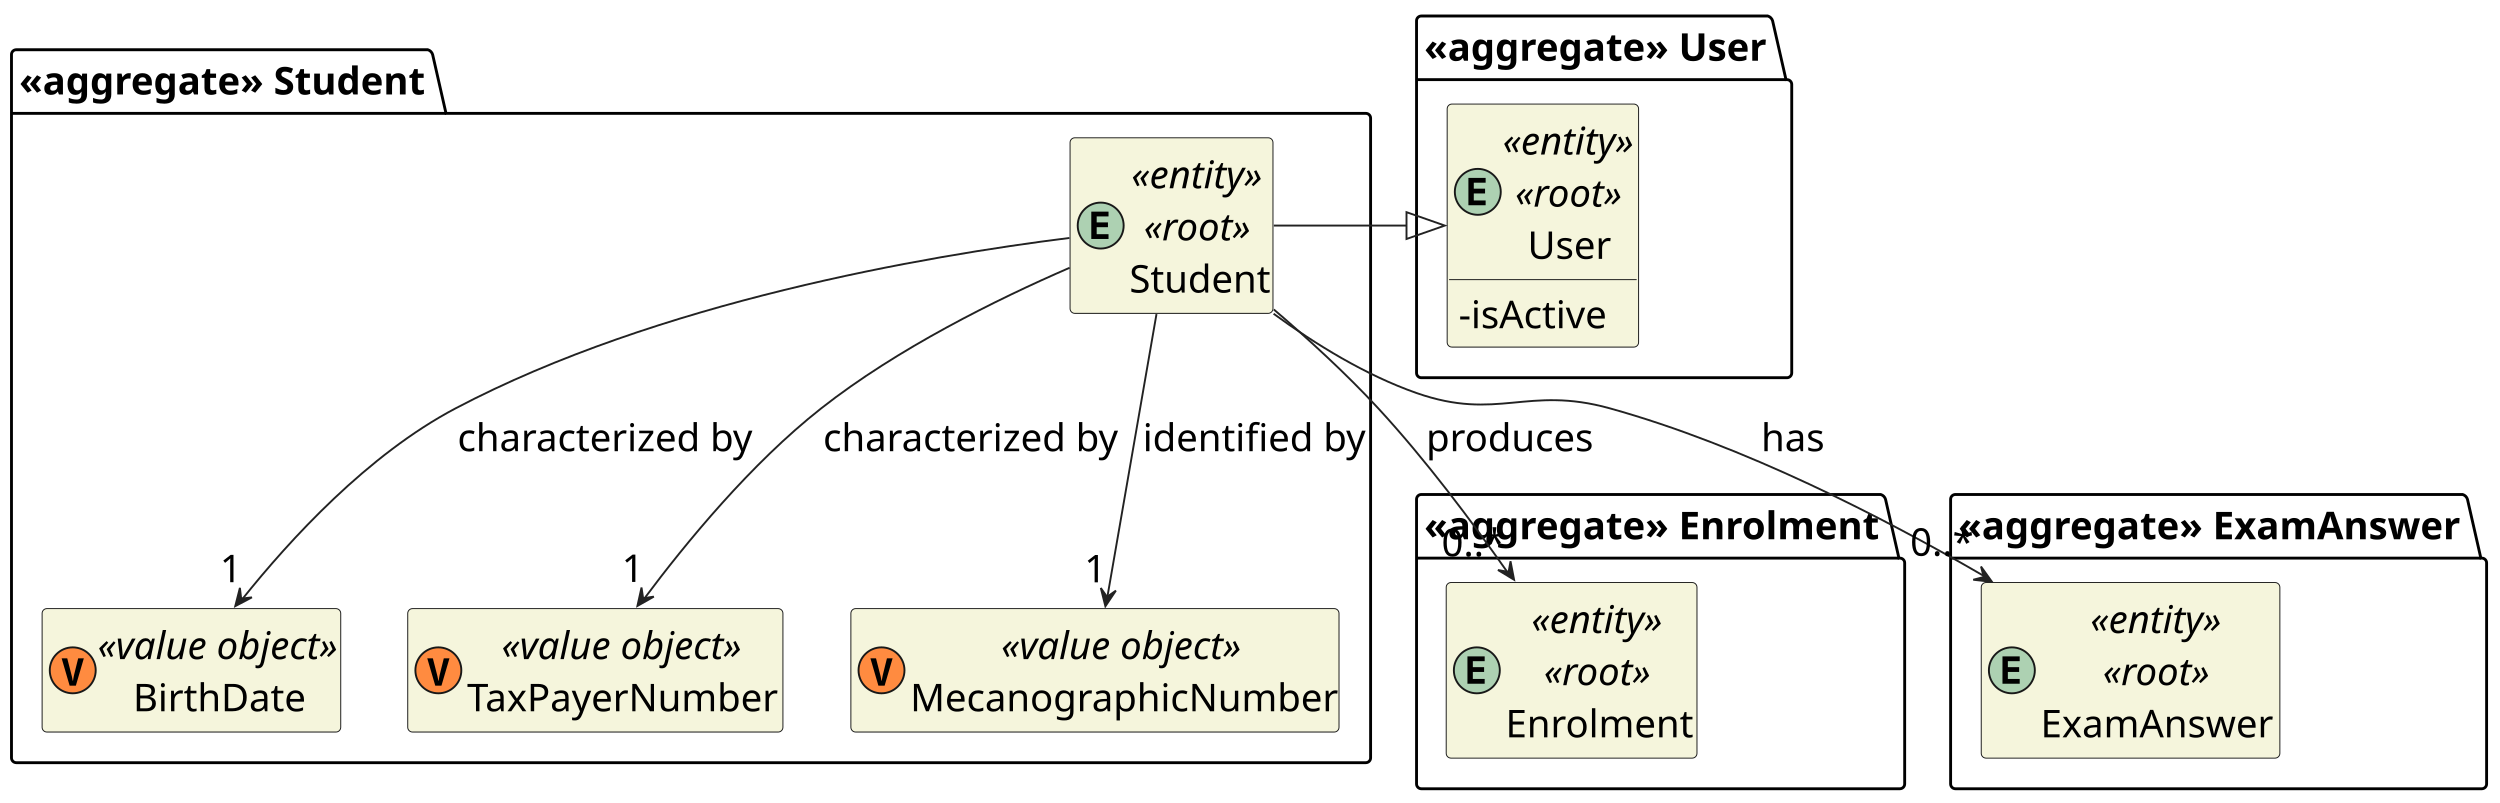
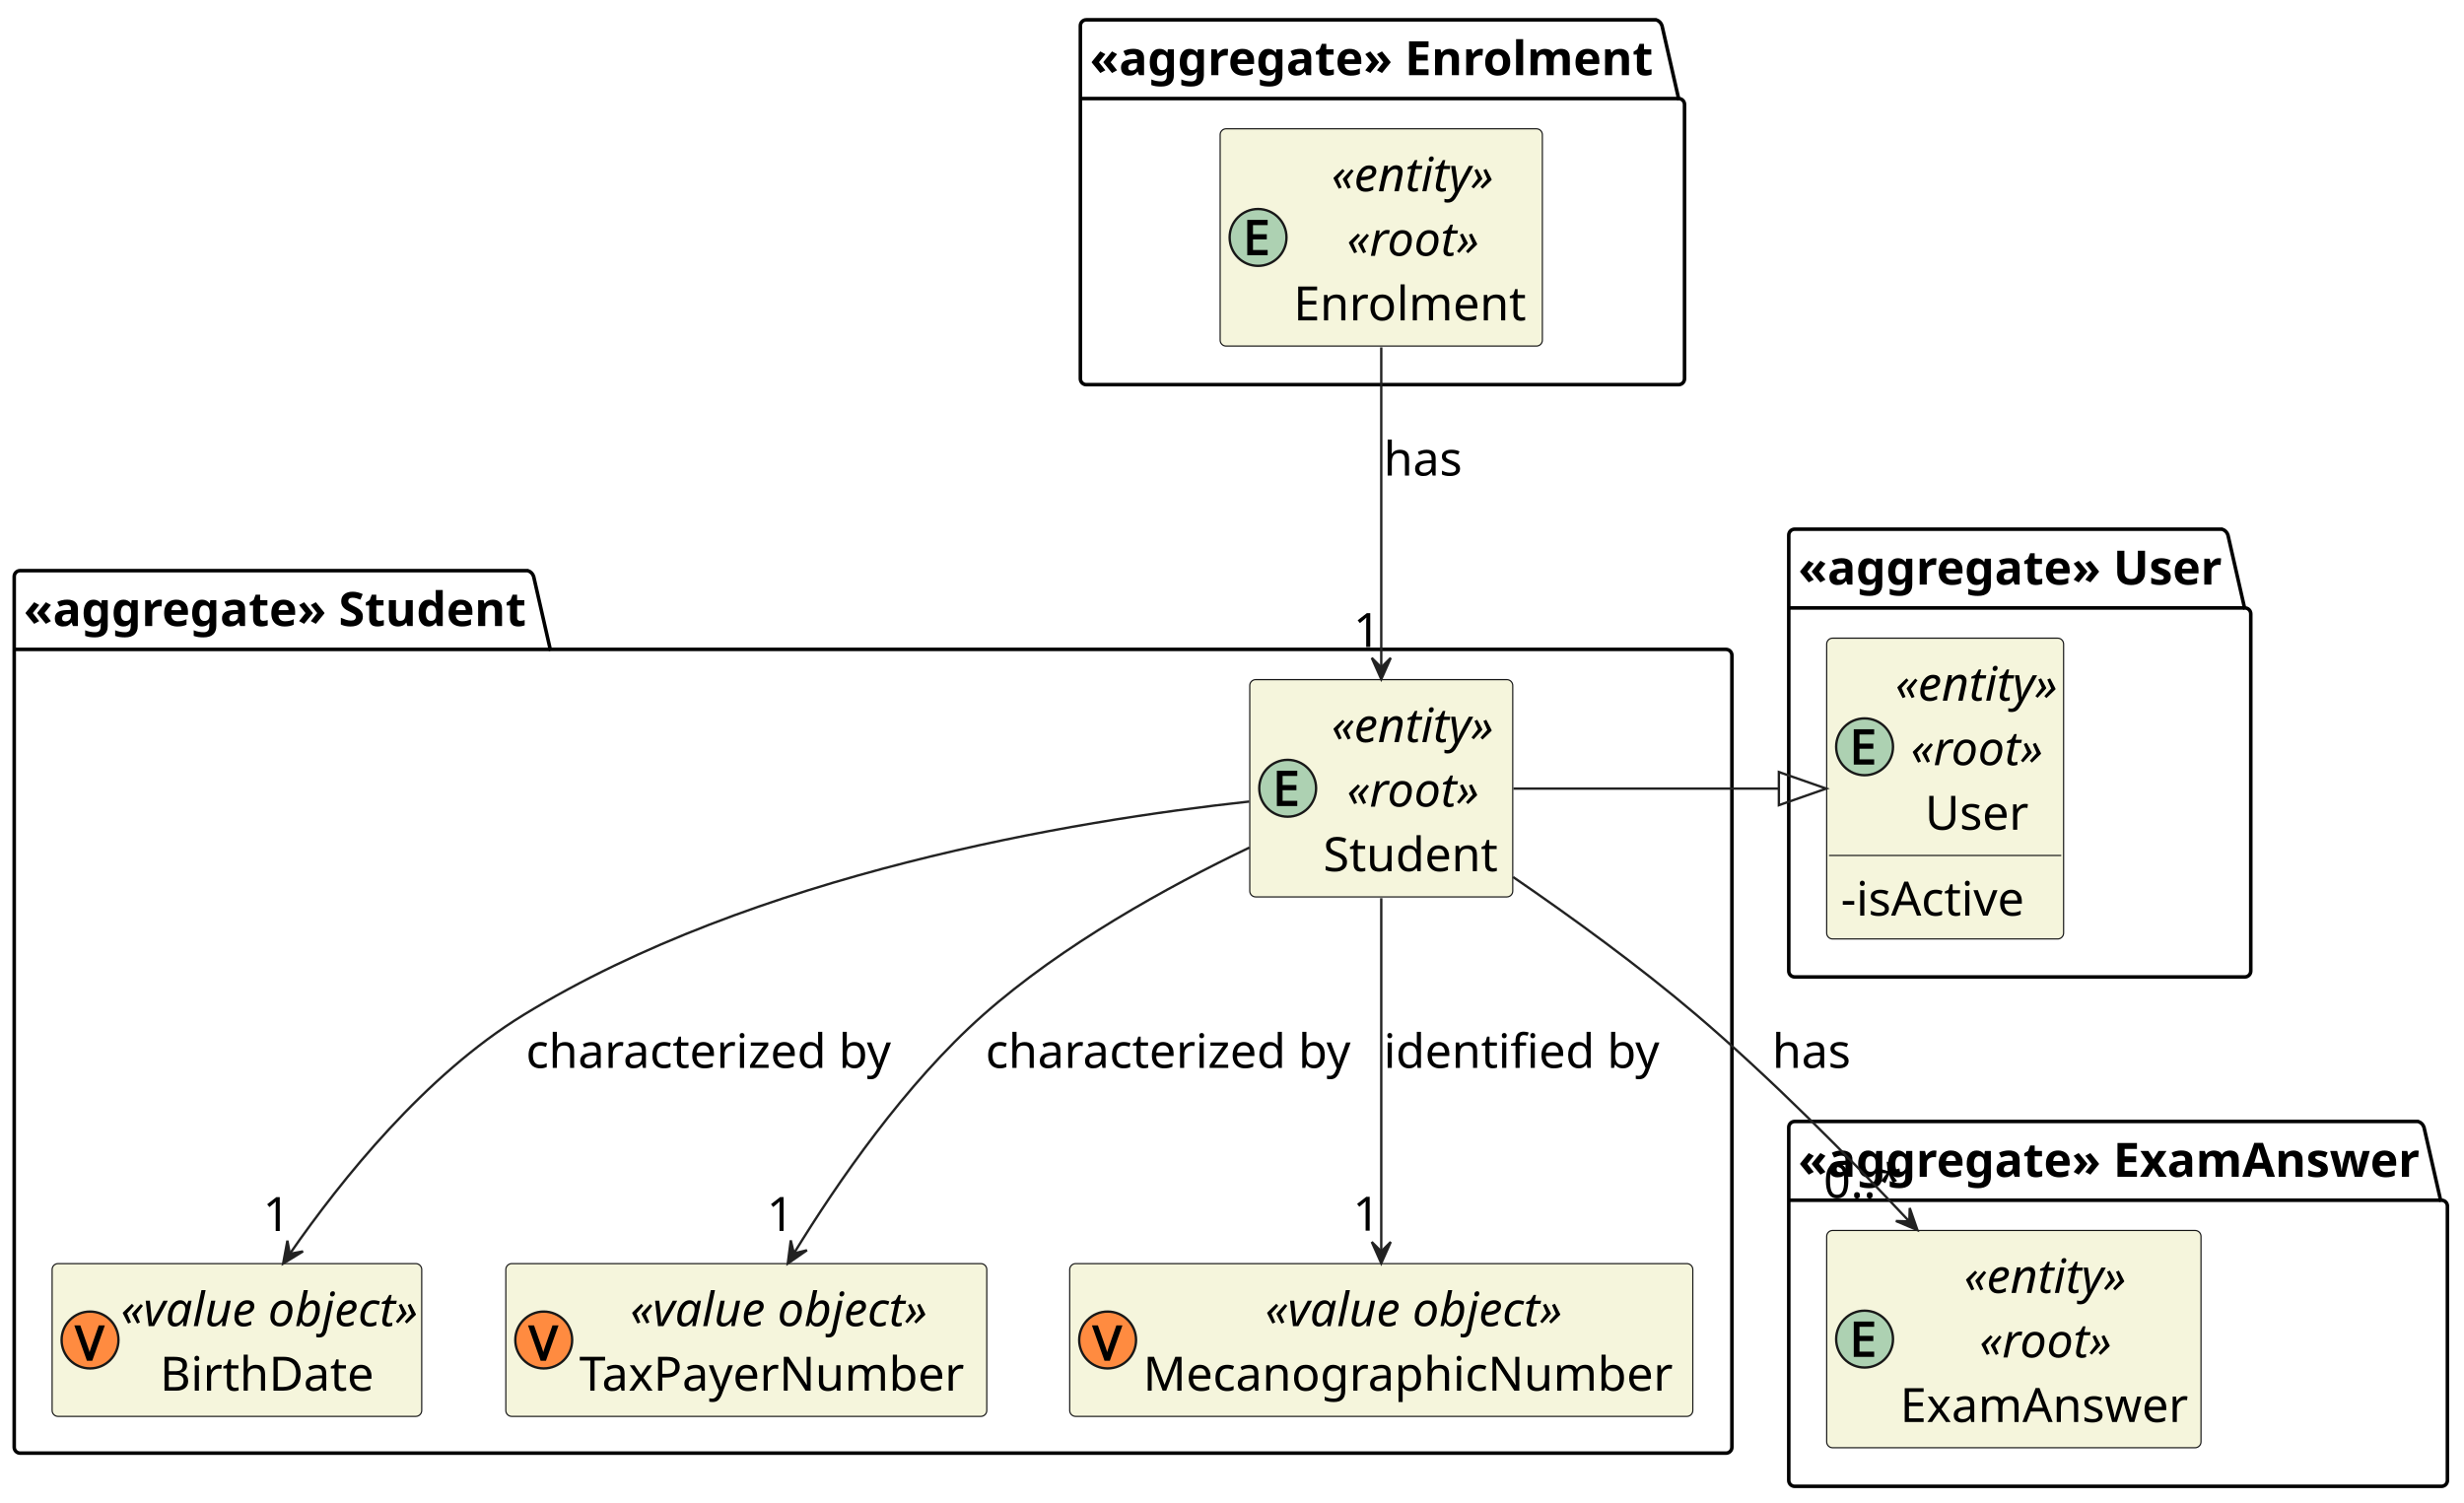
- <svg xmlns="http://www.w3.org/2000/svg" contentStyleType="text/css" height="419px" preserveAspectRatio="none" style="width:1306px;height:419px;background:#FFFFFF;" version="1.1" viewBox="0 0 1306 419" width="1306px" zoomAndPan="magnify">
+ <svg xmlns="http://www.w3.org/2000/svg" contentStyleType="text/css" height="634px" preserveAspectRatio="none" style="width:1040px;height:634px;background:#FFFFFF;" version="1.1" viewBox="0 0 1040 634" width="1040px" zoomAndPan="magnify">
  <defs />
  <g>
    <g id="cluster_&lt;&lt;aggregate&gt;&gt; User">
-       <path d="M742.5,8.36 L923.5,8.36 A3.75,3.75 0 0 1 926,10.86 L933,41.6 L933.5,41.6 A2.5,2.5 0 0 1 936,44.1 L936,194.82 A2.5,2.5 0 0 1 933.5,197.32 L742.5,197.32 A2.5,2.5 0 0 1 740,194.82 L740,10.86 A2.5,2.5 0 0 1 742.5,8.36 " fill="none" style="stroke:#000000;stroke-width:1.5;" />
-       <line style="stroke:#000000;stroke-width:1.5;" x1="740" x2="933" y1="41.6" y2="41.6" />
-       <text fill="#000000" font-family="sans-serif" font-size="20" font-weight="bold" lengthAdjust="spacing" textLength="180" x="744" y="31.74">«aggregate» User</text>
+       <path d="M757.5,223.36 L937.875,223.36 A3.75,3.75 0 0 1 940.375,225.86 L947.375,256.6 L947.5,256.6 A2.5,2.5 0 0 1 950,259.1 L950,409.86 A2.5,2.5 0 0 1 947.5,412.36 L757.5,412.36 A2.5,2.5 0 0 1 755,409.86 L755,225.86 A2.5,2.5 0 0 1 757.5,223.36 " fill="none" style="stroke:#000000;stroke-width:1.5;" />
+       <line style="stroke:#000000;stroke-width:1.5;" x1="755" x2="947.375" y1="256.6" y2="256.6" />
+       <text fill="#000000" font-family="sans-serif" font-size="20" font-weight="bold" lengthAdjust="spacing" textLength="179.375" x="759" y="246.74">«aggregate» User</text>
    </g>
    <g id="cluster_&lt;&lt;aggregate&gt;&gt; Enrolment">
-       <path d="M742.5,258.32 L982.5,258.32 A3.75,3.75 0 0 1 985,260.82 L992,291.56 L992.5,291.56 A2.5,2.5 0 0 1 995,294.06 L995,409.54 A2.5,2.5 0 0 1 992.5,412.04 L742.5,412.04 A2.5,2.5 0 0 1 740,409.54 L740,260.82 A2.5,2.5 0 0 1 742.5,258.32 " fill="none" style="stroke:#000000;stroke-width:1.5;" />
-       <line style="stroke:#000000;stroke-width:1.5;" x1="740" x2="992" y1="291.56" y2="291.56" />
-       <text fill="#000000" font-family="sans-serif" font-size="20" font-weight="bold" lengthAdjust="spacing" textLength="239" x="744" y="281.7">«aggregate» Enrolment</text>
+       <path d="M458.5,8.36 L699,8.36 A3.75,3.75 0 0 1 701.5,10.86 L708.5,41.6 L708.5,41.6 A2.5,2.5 0 0 1 711,44.1 L711,159.86 A2.5,2.5 0 0 1 708.5,162.36 L458.5,162.36 A2.5,2.5 0 0 1 456,159.86 L456,10.86 A2.5,2.5 0 0 1 458.5,8.36 " fill="none" style="stroke:#000000;stroke-width:1.5;" />
+       <line style="stroke:#000000;stroke-width:1.5;" x1="456" x2="708.5" y1="41.6" y2="41.6" />
+       <text fill="#000000" font-family="sans-serif" font-size="20" font-weight="bold" lengthAdjust="spacing" textLength="239.5" x="460" y="31.74">«aggregate» Enrolment</text>
    </g>
    <g id="cluster_&lt;&lt;aggregate&gt;&gt; ExamAnswer">
-       <path d="M1021.5,258.32 L1286.5,258.32 A3.75,3.75 0 0 1 1289,260.82 L1296,291.56 L1296.5,291.56 A2.5,2.5 0 0 1 1299,294.06 L1299,409.54 A2.5,2.5 0 0 1 1296.5,412.04 L1021.5,412.04 A2.5,2.5 0 0 1 1019,409.54 L1019,260.82 A2.5,2.5 0 0 1 1021.5,258.32 " fill="none" style="stroke:#000000;stroke-width:1.5;" />
-       <line style="stroke:#000000;stroke-width:1.5;" x1="1019" x2="1296" y1="291.56" y2="291.56" />
-       <text fill="#000000" font-family="sans-serif" font-size="20" font-weight="bold" lengthAdjust="spacing" textLength="264" x="1023" y="281.7">«aggregate» ExamAnswer</text>
+       <path d="M757.5,473.36 L1020.625,473.36 A3.75,3.75 0 0 1 1023.125,475.86 L1030.125,506.6 L1030.5,506.6 A2.5,2.5 0 0 1 1033,509.1 L1033,624.86 A2.5,2.5 0 0 1 1030.5,627.36 L757.5,627.36 A2.5,2.5 0 0 1 755,624.86 L755,475.86 A2.5,2.5 0 0 1 757.5,473.36 " fill="none" style="stroke:#000000;stroke-width:1.5;" />
+       <line style="stroke:#000000;stroke-width:1.5;" x1="755" x2="1030.125" y1="506.6" y2="506.6" />
+       <text fill="#000000" font-family="sans-serif" font-size="20" font-weight="bold" lengthAdjust="spacing" textLength="262.125" x="759" y="496.74">«aggregate» ExamAnswer</text>
    </g>
    <g id="cluster_&lt;&lt;aggregate&gt;&gt; Student">
-       <path d="M8.5,25.98 L223.5,25.98 A3.75,3.75 0 0 1 226,28.48 L233,59.22 L713.5,59.22 A2.5,2.5 0 0 1 716,61.72 L716,395.92 A2.5,2.5 0 0 1 713.5,398.42 L8.5,398.42 A2.5,2.5 0 0 1 6,395.92 L6,28.48 A2.5,2.5 0 0 1 8.5,25.98 " fill="none" style="stroke:#000000;stroke-width:1.5;" />
-       <line style="stroke:#000000;stroke-width:1.5;" x1="6" x2="233" y1="59.22" y2="59.22" />
-       <text fill="#000000" font-family="sans-serif" font-size="20" font-weight="bold" lengthAdjust="spacing" textLength="214" x="10" y="49.36">«aggregate» Student</text>
+       <path d="M8.5,240.86 L222.75,240.86 A3.75,3.75 0 0 1 225.25,243.36 L232.25,274.1 L728.5,274.1 A2.5,2.5 0 0 1 731,276.6 L731,610.86 A2.5,2.5 0 0 1 728.5,613.36 L8.5,613.36 A2.5,2.5 0 0 1 6,610.86 L6,243.36 A2.5,2.5 0 0 1 8.5,240.86 " fill="none" style="stroke:#000000;stroke-width:1.5;" />
+       <line style="stroke:#000000;stroke-width:1.5;" x1="6" x2="232.25" y1="274.1" y2="274.1" />
+       <text fill="#000000" font-family="sans-serif" font-size="20" font-weight="bold" lengthAdjust="spacing" textLength="213.25" x="10" y="264.24">«aggregate» Student</text>
    </g>
    <g id="elem_User">
-       <rect codeLine="13" fill="#F5F5DC" height="126.96" id="User" rx="2.5" ry="2.5" style="stroke:#181818;stroke-width:0.5;" width="100" x="756" y="54.36" />
-       <ellipse cx="772" cy="100.22" fill="#ADD1B2" rx="12" ry="12" style="stroke:#181818;stroke-width:1.0;" />
-       <path d="M767.094,107.22 L767.094,92.939 L776.094,92.939 L776.094,95.439 L769.906,95.439 L769.906,98.564 L775.797,98.564 L775.797,101.064 L769.906,101.064 L769.906,104.72 L776.094,104.72 L776.094,107.22 L767.094,107.22 Z " fill="#000000" />
-       <text fill="#000000" font-family="sans-serif" font-size="20" font-style="italic" lengthAdjust="spacing" textLength="70" x="785" y="80.74">«entity»</text>
-       <text fill="#000000" font-family="sans-serif" font-size="20" font-style="italic" lengthAdjust="spacing" textLength="57" x="791.5" y="107.98">«root»</text>
-       <text fill="#000000" font-family="sans-serif" font-size="20" lengthAdjust="spacing" textLength="44" x="798" y="135.22">User</text>
-       <line style="stroke:#181818;stroke-width:0.5;" x1="757" x2="855" y1="146.08" y2="146.08" />
-       <text fill="#000000" font-family="sans-serif" font-size="20" lengthAdjust="spacing" textLength="77" x="762" y="171.46">-isActive</text>
+       <rect codeLine="13" fill="#F5F5DC" height="126.96" id="User" rx="2.5" ry="2.5" style="stroke:#181818;stroke-width:0.5;" width="100" x="771" y="269.36" />
+       <ellipse cx="787" cy="315.22" fill="#ADD1B2" rx="12" ry="12" style="stroke:#181818;stroke-width:1.0;" />
+       <path d="M791.047,322.72 L782.438,322.72 L782.438,307.814 L791.047,307.814 L791.047,310.017 L784.859,310.017 L784.859,313.861 L790.688,313.861 L790.688,316.033 L784.859,316.033 L784.859,320.517 L791.047,320.517 L791.047,322.72 Z " fill="#000000" />
+       <text fill="#000000" font-family="sans-serif" font-size="20" font-style="italic" lengthAdjust="spacing" textLength="70" x="800" y="295.74">«entity»</text>
+       <text fill="#000000" font-family="sans-serif" font-size="20" font-style="italic" lengthAdjust="spacing" textLength="57" x="806.5" y="322.98">«root»</text>
+       <text fill="#000000" font-family="sans-serif" font-size="20" lengthAdjust="spacing" textLength="45" x="812.5" y="350.22">User</text>
+       <line style="stroke:#181818;stroke-width:0.5;" x1="772" x2="870" y1="361.08" y2="361.08" />
+       <text fill="#000000" font-family="sans-serif" font-size="20" lengthAdjust="spacing" textLength="80" x="777" y="386.46">-isActive</text>
    </g>
    <g id="elem_Enrolment">
-       <rect codeLine="21" fill="#F5F5DC" height="91.72" id="Enrolment" rx="2.5" ry="2.5" style="stroke:#181818;stroke-width:0.5;" width="131" x="755.5" y="304.32" />
-       <ellipse cx="771.5" cy="350.18" fill="#ADD1B2" rx="12" ry="12" style="stroke:#181818;stroke-width:1.0;" />
-       <path d="M766.594,357.18 L766.594,342.899 L775.594,342.899 L775.594,345.399 L769.406,345.399 L769.406,348.524 L775.297,348.524 L775.297,351.024 L769.406,351.024 L769.406,354.68 L775.594,354.68 L775.594,357.18 L766.594,357.18 Z " fill="#000000" />
-       <text fill="#000000" font-family="sans-serif" font-size="20" font-style="italic" lengthAdjust="spacing" textLength="70" x="800" y="330.7">«entity»</text>
-       <text fill="#000000" font-family="sans-serif" font-size="20" font-style="italic" lengthAdjust="spacing" textLength="57" x="806.5" y="357.94">«root»</text>
-       <text fill="#000000" font-family="sans-serif" font-size="20" lengthAdjust="spacing" textLength="97" x="786.5" y="385.18">Enrolment</text>
+       <rect codeLine="21" fill="#F5F5DC" height="91.72" id="Enrolment" rx="2.5" ry="2.5" style="stroke:#181818;stroke-width:0.5;" width="136" x="515" y="54.36" />
+       <ellipse cx="531" cy="100.22" fill="#ADD1B2" rx="12" ry="12" style="stroke:#181818;stroke-width:1.0;" />
+       <path d="M535.047,107.72 L526.438,107.72 L526.438,92.814 L535.047,92.814 L535.047,95.017 L528.859,95.017 L528.859,98.861 L534.688,98.861 L534.688,101.032 L528.859,101.032 L528.859,105.517 L535.047,105.517 L535.047,107.72 Z " fill="#000000" />
+       <text fill="#000000" font-family="sans-serif" font-size="20" font-style="italic" lengthAdjust="spacing" textLength="70" x="562" y="80.74">«entity»</text>
+       <text fill="#000000" font-family="sans-serif" font-size="20" font-style="italic" lengthAdjust="spacing" textLength="57" x="568.5" y="107.98">«root»</text>
+       <text fill="#000000" font-family="sans-serif" font-size="20" lengthAdjust="spacing" textLength="102" x="546" y="135.22">Enrolment</text>
    </g>
    <g id="elem_ExamAnswer">
-       <rect codeLine="28" fill="#F5F5DC" height="91.72" id="ExamAnswer" rx="2.5" ry="2.5" style="stroke:#181818;stroke-width:0.5;" width="156" x="1035" y="304.32" />
-       <ellipse cx="1051" cy="350.18" fill="#ADD1B2" rx="12" ry="12" style="stroke:#181818;stroke-width:1.0;" />
-       <path d="M1046.094,357.18 L1046.094,342.899 L1055.094,342.899 L1055.094,345.399 L1048.906,345.399 L1048.906,348.524 L1054.797,348.524 L1054.797,351.024 L1048.906,351.024 L1048.906,354.68 L1055.094,354.68 L1055.094,357.18 L1046.094,357.18 Z " fill="#000000" />
-       <text fill="#000000" font-family="sans-serif" font-size="20" font-style="italic" lengthAdjust="spacing" textLength="70" x="1092" y="330.7">«entity»</text>
-       <text fill="#000000" font-family="sans-serif" font-size="20" font-style="italic" lengthAdjust="spacing" textLength="57" x="1098.5" y="357.94">«root»</text>
-       <text fill="#000000" font-family="sans-serif" font-size="20" lengthAdjust="spacing" textLength="122" x="1066" y="385.18">ExamAnswer</text>
+       <rect codeLine="28" fill="#F5F5DC" height="91.72" id="ExamAnswer" rx="2.5" ry="2.5" style="stroke:#181818;stroke-width:0.5;" width="158" x="771" y="519.36" />
+       <ellipse cx="787" cy="565.22" fill="#ADD1B2" rx="12" ry="12" style="stroke:#181818;stroke-width:1.0;" />
+       <path d="M791.047,572.72 L782.438,572.72 L782.438,557.814 L791.047,557.814 L791.047,560.017 L784.859,560.017 L784.859,563.861 L790.688,563.861 L790.688,566.033 L784.859,566.033 L784.859,570.517 L791.047,570.517 L791.047,572.72 Z " fill="#000000" />
+       <text fill="#000000" font-family="sans-serif" font-size="20" font-style="italic" lengthAdjust="spacing" textLength="70" x="829" y="545.74">«entity»</text>
+       <text fill="#000000" font-family="sans-serif" font-size="20" font-style="italic" lengthAdjust="spacing" textLength="57" x="835.5" y="572.98">«root»</text>
+       <text fill="#000000" font-family="sans-serif" font-size="20" lengthAdjust="spacing" textLength="124" x="802" y="600.22">ExamAnswer</text>
    </g>
    <g id="elem_Student">
-       <rect codeLine="39" fill="#F5F5DC" height="91.72" id="Student" rx="2.5" ry="2.5" style="stroke:#181818;stroke-width:0.5;" width="106" x="559" y="71.98" />
-       <ellipse cx="575" cy="117.84" fill="#ADD1B2" rx="12" ry="12" style="stroke:#181818;stroke-width:1.0;" />
-       <path d="M570.094,124.84 L570.094,110.559 L579.094,110.559 L579.094,113.059 L572.906,113.059 L572.906,116.184 L578.797,116.184 L578.797,118.684 L572.906,118.684 L572.906,122.34 L579.094,122.34 L579.094,124.84 L570.094,124.84 Z " fill="#000000" />
-       <text fill="#000000" font-family="sans-serif" font-size="20" font-style="italic" lengthAdjust="spacing" textLength="70" x="591" y="98.36">«entity»</text>
-       <text fill="#000000" font-family="sans-serif" font-size="20" font-style="italic" lengthAdjust="spacing" textLength="57" x="597.5" y="125.6">«root»</text>
-       <text fill="#000000" font-family="sans-serif" font-size="20" lengthAdjust="spacing" textLength="72" x="590" y="152.84">Student</text>
+       <rect codeLine="39" fill="#F5F5DC" height="91.72" id="Student" rx="2.5" ry="2.5" style="stroke:#181818;stroke-width:0.5;" width="111" x="527.5" y="286.86" />
+       <ellipse cx="543.5" cy="332.72" fill="#ADD1B2" rx="12" ry="12" style="stroke:#181818;stroke-width:1.0;" />
+       <path d="M547.547,340.22 L538.938,340.22 L538.938,325.314 L547.547,325.314 L547.547,327.517 L541.359,327.517 L541.359,331.361 L547.188,331.361 L547.188,333.533 L541.359,333.533 L541.359,338.017 L547.547,338.017 L547.547,340.22 Z " fill="#000000" />
+       <text fill="#000000" font-family="sans-serif" font-size="20" font-style="italic" lengthAdjust="spacing" textLength="70" x="562" y="313.24">«entity»</text>
+       <text fill="#000000" font-family="sans-serif" font-size="20" font-style="italic" lengthAdjust="spacing" textLength="57" x="568.5" y="340.48">«root»</text>
+       <text fill="#000000" font-family="sans-serif" font-size="20" lengthAdjust="spacing" textLength="77" x="558.5" y="367.72">Student</text>
    </g>
    <g id="elem_BirthDate">
-       <rect codeLine="42" fill="#F5F5DC" height="64.48" id="BirthDate" rx="2.5" ry="2.5" style="stroke:#181818;stroke-width:0.5;" width="156" x="22" y="317.94" />
-       <ellipse cx="38" cy="350.18" fill="#FF8B40" rx="12" ry="12" style="stroke:#181818;stroke-width:1.0;" />
-       <path d="M36.375,358.18 L32.203,343.899 L35.125,343.899 L37.297,352.383 Q37.406,352.696 37.531,353.305 Q37.656,353.899 37.781,354.524 Q37.906,355.133 37.953,355.586 L38.141,355.586 Q38.203,355.133 38.312,354.524 Q38.422,353.914 38.531,353.336 Q38.656,352.743 38.734,352.383 L40.844,343.899 L43.797,343.899 L39.625,358.18 L36.375,358.18 Z " fill="#000000" />
-       <text fill="#000000" font-family="sans-serif" font-size="20" font-style="italic" lengthAdjust="spacing" textLength="126" x="51" y="344.32">«value object»</text>
-       <text fill="#000000" font-family="sans-serif" font-size="20" lengthAdjust="spacing" textLength="89" x="69.5" y="371.56">BirthDate</text>
+       <rect codeLine="42" fill="#F5F5DC" height="64.48" id="BirthDate" rx="2.5" ry="2.5" style="stroke:#181818;stroke-width:0.5;" width="156" x="22" y="533.36" />
+       <ellipse cx="38" cy="565.6" fill="#FF8B40" rx="12" ry="12" style="stroke:#181818;stroke-width:1.0;" />
+       <path d="M44.25,559.444 L38.938,574.35 L36.688,574.35 L31.375,559.444 L33.906,559.444 L37.203,568.803 Q37.422,569.397 37.578,569.944 Q37.75,570.491 37.875,570.991 Q38.016,571.475 37.812,571.522 Q37.594,571.491 37.734,570.975 Q37.875,570.459 38.047,569.928 Q38.219,569.381 38.422,568.772 L41.688,559.444 L44.25,559.444 Z " fill="#000000" />
+       <text fill="#000000" font-family="sans-serif" font-size="20" font-style="italic" lengthAdjust="spacing" textLength="126" x="51" y="559.74">«value object»</text>
+       <text fill="#000000" font-family="sans-serif" font-size="20" lengthAdjust="spacing" textLength="93" x="67.5" y="586.98">BirthDate</text>
    </g>
    <g id="elem_TaxPayerNumber">
-       <rect codeLine="43" fill="#F5F5DC" height="64.48" id="TaxPayerNumber" rx="2.5" ry="2.5" style="stroke:#181818;stroke-width:0.5;" width="196" x="213" y="317.94" />
-       <ellipse cx="229" cy="350.18" fill="#FF8B40" rx="12" ry="12" style="stroke:#181818;stroke-width:1.0;" />
-       <path d="M227.375,358.18 L223.203,343.899 L226.125,343.899 L228.297,352.383 Q228.406,352.696 228.531,353.305 Q228.656,353.899 228.781,354.524 Q228.906,355.133 228.953,355.586 L229.141,355.586 Q229.203,355.133 229.312,354.524 Q229.422,353.914 229.531,353.336 Q229.656,352.743 229.734,352.383 L231.844,343.899 L234.797,343.899 L230.625,358.18 L227.375,358.18 Z " fill="#000000" />
-       <text fill="#000000" font-family="sans-serif" font-size="20" font-style="italic" lengthAdjust="spacing" textLength="126" x="262" y="344.32">«value object»</text>
-       <text fill="#000000" font-family="sans-serif" font-size="20" lengthAdjust="spacing" textLength="162" x="244" y="371.56">TaxPayerNumber</text>
+       <rect codeLine="43" fill="#F5F5DC" height="64.48" id="TaxPayerNumber" rx="2.5" ry="2.5" style="stroke:#181818;stroke-width:0.5;" width="203" x="213.5" y="533.36" />
+       <ellipse cx="229.5" cy="565.6" fill="#FF8B40" rx="12" ry="12" style="stroke:#181818;stroke-width:1.0;" />
+       <path d="M235.75,559.444 L230.438,574.35 L228.188,574.35 L222.875,559.444 L225.406,559.444 L228.703,568.803 Q228.922,569.397 229.078,569.944 Q229.25,570.491 229.375,570.991 Q229.516,571.475 229.312,571.522 Q229.094,571.491 229.234,570.975 Q229.375,570.459 229.547,569.928 Q229.719,569.381 229.922,568.772 L233.188,559.444 L235.75,559.444 Z " fill="#000000" />
+       <text fill="#000000" font-family="sans-serif" font-size="20" font-style="italic" lengthAdjust="spacing" textLength="126" x="266" y="559.74">«value object»</text>
+       <text fill="#000000" font-family="sans-serif" font-size="20" lengthAdjust="spacing" textLength="169" x="244.5" y="586.98">TaxPayerNumber</text>
    </g>
    <g id="elem_MecanographicNumber">
-       <rect codeLine="44" fill="#F5F5DC" height="64.48" id="MecanographicNumber" rx="2.5" ry="2.5" style="stroke:#181818;stroke-width:0.5;" width="255" x="444.5" y="317.94" />
-       <ellipse cx="460.5" cy="350.18" fill="#FF8B40" rx="12" ry="12" style="stroke:#181818;stroke-width:1.0;" />
-       <path d="M458.875,358.18 L454.703,343.899 L457.625,343.899 L459.797,352.383 Q459.906,352.696 460.031,353.305 Q460.156,353.899 460.281,354.524 Q460.406,355.133 460.453,355.586 L460.641,355.586 Q460.703,355.133 460.812,354.524 Q460.922,353.914 461.031,353.336 Q461.156,352.743 461.234,352.383 L463.344,343.899 L466.297,343.899 L462.125,358.18 L458.875,358.18 Z " fill="#000000" />
-       <text fill="#000000" font-family="sans-serif" font-size="20" font-style="italic" lengthAdjust="spacing" textLength="126" x="523" y="344.32">«value object»</text>
-       <text fill="#000000" font-family="sans-serif" font-size="20" lengthAdjust="spacing" textLength="221" x="475.5" y="371.56">MecanographicNumber</text>
+       <rect codeLine="44" fill="#F5F5DC" height="64.48" id="MecanographicNumber" rx="2.5" ry="2.5" style="stroke:#181818;stroke-width:0.5;" width="263" x="451.5" y="533.36" />
+       <ellipse cx="467.5" cy="565.6" fill="#FF8B40" rx="12" ry="12" style="stroke:#181818;stroke-width:1.0;" />
+       <path d="M473.75,559.444 L468.438,574.35 L466.188,574.35 L460.875,559.444 L463.406,559.444 L466.703,568.803 Q466.922,569.397 467.078,569.944 Q467.25,570.491 467.375,570.991 Q467.516,571.475 467.312,571.522 Q467.094,571.491 467.234,570.975 Q467.375,570.459 467.547,569.928 Q467.719,569.381 467.922,568.772 L471.188,559.444 L473.75,559.444 Z " fill="#000000" />
+       <text fill="#000000" font-family="sans-serif" font-size="20" font-style="italic" lengthAdjust="spacing" textLength="126" x="534" y="559.74">«value object»</text>
+       <text fill="#000000" font-family="sans-serif" font-size="20" lengthAdjust="spacing" textLength="229" x="482.5" y="586.98">MecanographicNumber</text>
    </g>
    <g id="link_Student_BirthDate">
-       <path codeLine="46" d="M558.69,124.3 C483.48,133.72 343.62,157.69 238,213.32 C192.21,237.44 151.59,281.67 126.48,313.11 " fill="none" id="Student-to-BirthDate" style="stroke:#222222;stroke-width:1.0;" />
-       <polygon fill="#222222" points="122.89,316.65,131.605,312.063,125.987,312.725,125.325,307.107,122.89,316.65" style="stroke:#222222;stroke-width:1.0;" />
-       <text fill="#000000" font-family="sans-serif" font-size="20" lengthAdjust="spacing" textLength="152" x="239" y="235.7">characterized by</text>
-       <text fill="#000000" font-family="sans-serif" font-size="20" lengthAdjust="spacing" textLength="11" x="114.879" y="304.139">1</text>
+       <path codeLine="46" d="M527.28,338.32 C452.65,346.44 318.35,368.74 221,428.36 C179.52,453.77 144.17,497.79 122.58,528.86 " fill="none" id="Student-to-BirthDate" style="stroke:#222222;stroke-width:1.0;" />
+       <polygon fill="#222222" points="119.5,533.34,127.895,528.19,122.333,529.22,121.303,523.658,119.5,533.34" style="stroke:#222222;stroke-width:1.0;" />
+       <text fill="#000000" font-family="sans-serif" font-size="20" lengthAdjust="spacing" textLength="158" x="222" y="450.74">characterized by</text>
+       <text fill="#000000" font-family="sans-serif" font-size="20" lengthAdjust="spacing" textLength="11" x="110.994" y="519.59">1</text>
    </g>
    <g id="link_Student_TaxPayerNumber">
-       <path codeLine="47" d="M558.79,139.87 C520.49,156.49 468.78,182.06 429,213.32 C392.39,242.09 358.42,283.4 336.42,312.91 " fill="none" id="Student-to-TaxPayerNumber" style="stroke:#222222;stroke-width:1.0;" />
-       <polygon fill="#222222" points="332.99,316.54,341.56,311.686,335.965,312.521,335.13,306.926,332.99,316.54" style="stroke:#222222;stroke-width:1.0;" />
-       <text fill="#000000" font-family="sans-serif" font-size="20" lengthAdjust="spacing" textLength="152" x="430" y="235.7">characterized by</text>
-       <text fill="#000000" font-family="sans-serif" font-size="20" lengthAdjust="spacing" textLength="11" x="324.824" y="304.01">1</text>
+       <path codeLine="47" d="M527.39,357.73 C492.7,374.32 448.45,398.75 415,428.36 C382.09,457.49 353.42,499.17 335.31,528.69 " fill="none" id="Student-to-TaxPayerNumber" style="stroke:#222222;stroke-width:1.0;" />
+       <polygon fill="#222222" points="332.5,533.32,340.596,527.712,335.1,529.049,333.763,523.552,332.5,533.32" style="stroke:#222222;stroke-width:1.0;" />
+       <text fill="#000000" font-family="sans-serif" font-size="20" lengthAdjust="spacing" textLength="158" x="416" y="450.74">characterized by</text>
+       <text fill="#000000" font-family="sans-serif" font-size="20" lengthAdjust="spacing" textLength="11" x="323.637" y="519.567">1</text>
    </g>
    <g id="link_Student_MecanographicNumber">
-       <path codeLine="48" d="M604.15,164.07 C596.64,207.28 585.47,271.62 578.47,311.95 " fill="none" id="Student-to-MecanographicNumber" style="stroke:#222222;stroke-width:1.0;" />
-       <polygon fill="#222222" points="577.46,316.72,582.943,308.538,578.317,311.794,575.061,307.168,577.46,316.72" style="stroke:#222222;stroke-width:1.0;" />
-       <text fill="#000000" font-family="sans-serif" font-size="20" lengthAdjust="spacing" textLength="114" x="597" y="235.7">identified by</text>
-       <text fill="#000000" font-family="sans-serif" font-size="20" lengthAdjust="spacing" textLength="11" x="566.453" y="304.221">1</text>
+       <path codeLine="48" d="M583,379.12 C583,422.66 583,487.65 583,527.95 " fill="none" id="Student-to-MecanographicNumber" style="stroke:#222222;stroke-width:1.0;" />
+       <polygon fill="#222222" points="583,533.22,587,524.22,583,528.22,579,524.22,583,533.22" style="stroke:#222222;stroke-width:1.0;" />
+       <text fill="#000000" font-family="sans-serif" font-size="20" lengthAdjust="spacing" textLength="123" x="584" y="450.74">identified by</text>
+       <text fill="#000000" font-family="sans-serif" font-size="20" lengthAdjust="spacing" textLength="11" x="571.02" y="519.449">1</text>
    </g>
    <g id="link_Student_User">
-       <path codeLine="50" d="M665.43,117.84 C688.6,117.84 711.77,117.84 734.94,117.84 " fill="none" id="Student-to-User" style="stroke:#222222;stroke-width:1.0;" />
-       <polygon fill="none" points="734.76,110.84,754.76,117.84,734.76,124.84,734.76,110.84" style="stroke:#222222;stroke-width:1.0;" />
+       <path codeLine="50" d="M638.78,332.86 C676.09,332.86 713.4,332.86 750.7,332.86 " fill="none" id="Student-to-User" style="stroke:#222222;stroke-width:1.0;" />
+       <polygon fill="none" points="750.82,325.86,770.82,332.86,750.82,339.86,750.82,325.86" style="stroke:#222222;stroke-width:1.0;" />
    </g>
-     <g id="link_Student_Enrolment">
-       <path codeLine="52" d="M665.43,161.65 C683.53,177.15 703.35,195.29 720,213.32 C744.59,239.95 768.93,272.45 787.55,298.99 " fill="none" id="Student-to-Enrolment" style="stroke:#222222;stroke-width:1.0;" />
-       <polygon fill="#222222" points="790.96,302.87,789.096,293.199,788.101,298.768,782.533,297.773,790.96,302.87" style="stroke:#222222;stroke-width:1.0;" />
-       <text fill="#000000" font-family="sans-serif" font-size="20" lengthAdjust="spacing" textLength="87" x="745" y="235.7">produces</text>
-       <text fill="#000000" font-family="sans-serif" font-size="20" lengthAdjust="spacing" textLength="32" x="753.061" y="290.602">0..*</text>
+     <g id="link_Enrolment_Student">
+       <path codeLine="52" d="M583,146.62 C583,185.4 583,241.18 583,281.38 " fill="none" id="Enrolment-to-Student" style="stroke:#222222;stroke-width:1.0;" />
+       <polygon fill="#222222" points="583,286.7,587,277.7,583,281.7,579,277.7,583,286.7" style="stroke:#222222;stroke-width:1.0;" />
+       <text fill="#000000" font-family="sans-serif" font-size="20" lengthAdjust="spacing" textLength="34" x="584" y="200.74">has</text>
+       <text fill="#000000" font-family="sans-serif" font-size="20" lengthAdjust="spacing" textLength="11" x="571.261" y="273.098">1</text>
    </g>
    <g id="link_Student_ExamAnswer">
-       <path codeLine="54" d="M665.32,163.9 C687.11,179.8 713.42,196.02 740,205.32 C782.5,220.19 797.62,201.26 841,213.32 C910.71,232.7 983.76,270.28 1036.58,301.01 " fill="none" id="Student-to-ExamAnswer" style="stroke:#222222;stroke-width:1.0;" />
-       <polygon fill="#222222" points="1040.62,303.96,1034.878,295.958,1036.306,301.432,1030.833,302.86,1040.62,303.96" style="stroke:#222222;stroke-width:1.0;" />
-       <text fill="#000000" font-family="sans-serif" font-size="20" lengthAdjust="spacing" textLength="33" x="920" y="235.7">has</text>
-       <text fill="#000000" font-family="sans-serif" font-size="20" lengthAdjust="spacing" textLength="32" x="997.878" y="290.331">0..*</text>
+       <path codeLine="54" d="M638.65,370.18 C663.11,386.95 691.74,407.7 716,428.36 C747.63,455.29 780.41,488.45 805.63,515.29 " fill="none" id="Student-to-ExamAnswer" style="stroke:#222222;stroke-width:1.0;" />
+       <polygon fill="#222222" points="809.3,519.2,806.064,509.898,805.881,515.552,800.227,515.369,809.3,519.2" style="stroke:#222222;stroke-width:1.0;" />
+       <text fill="#000000" font-family="sans-serif" font-size="20" lengthAdjust="spacing" textLength="34" x="748" y="450.74">has</text>
+       <text fill="#000000" font-family="sans-serif" font-size="20" lengthAdjust="spacing" textLength="32" x="769.681" y="505.598">0..*</text>
    </g>
  </g>
</svg>
